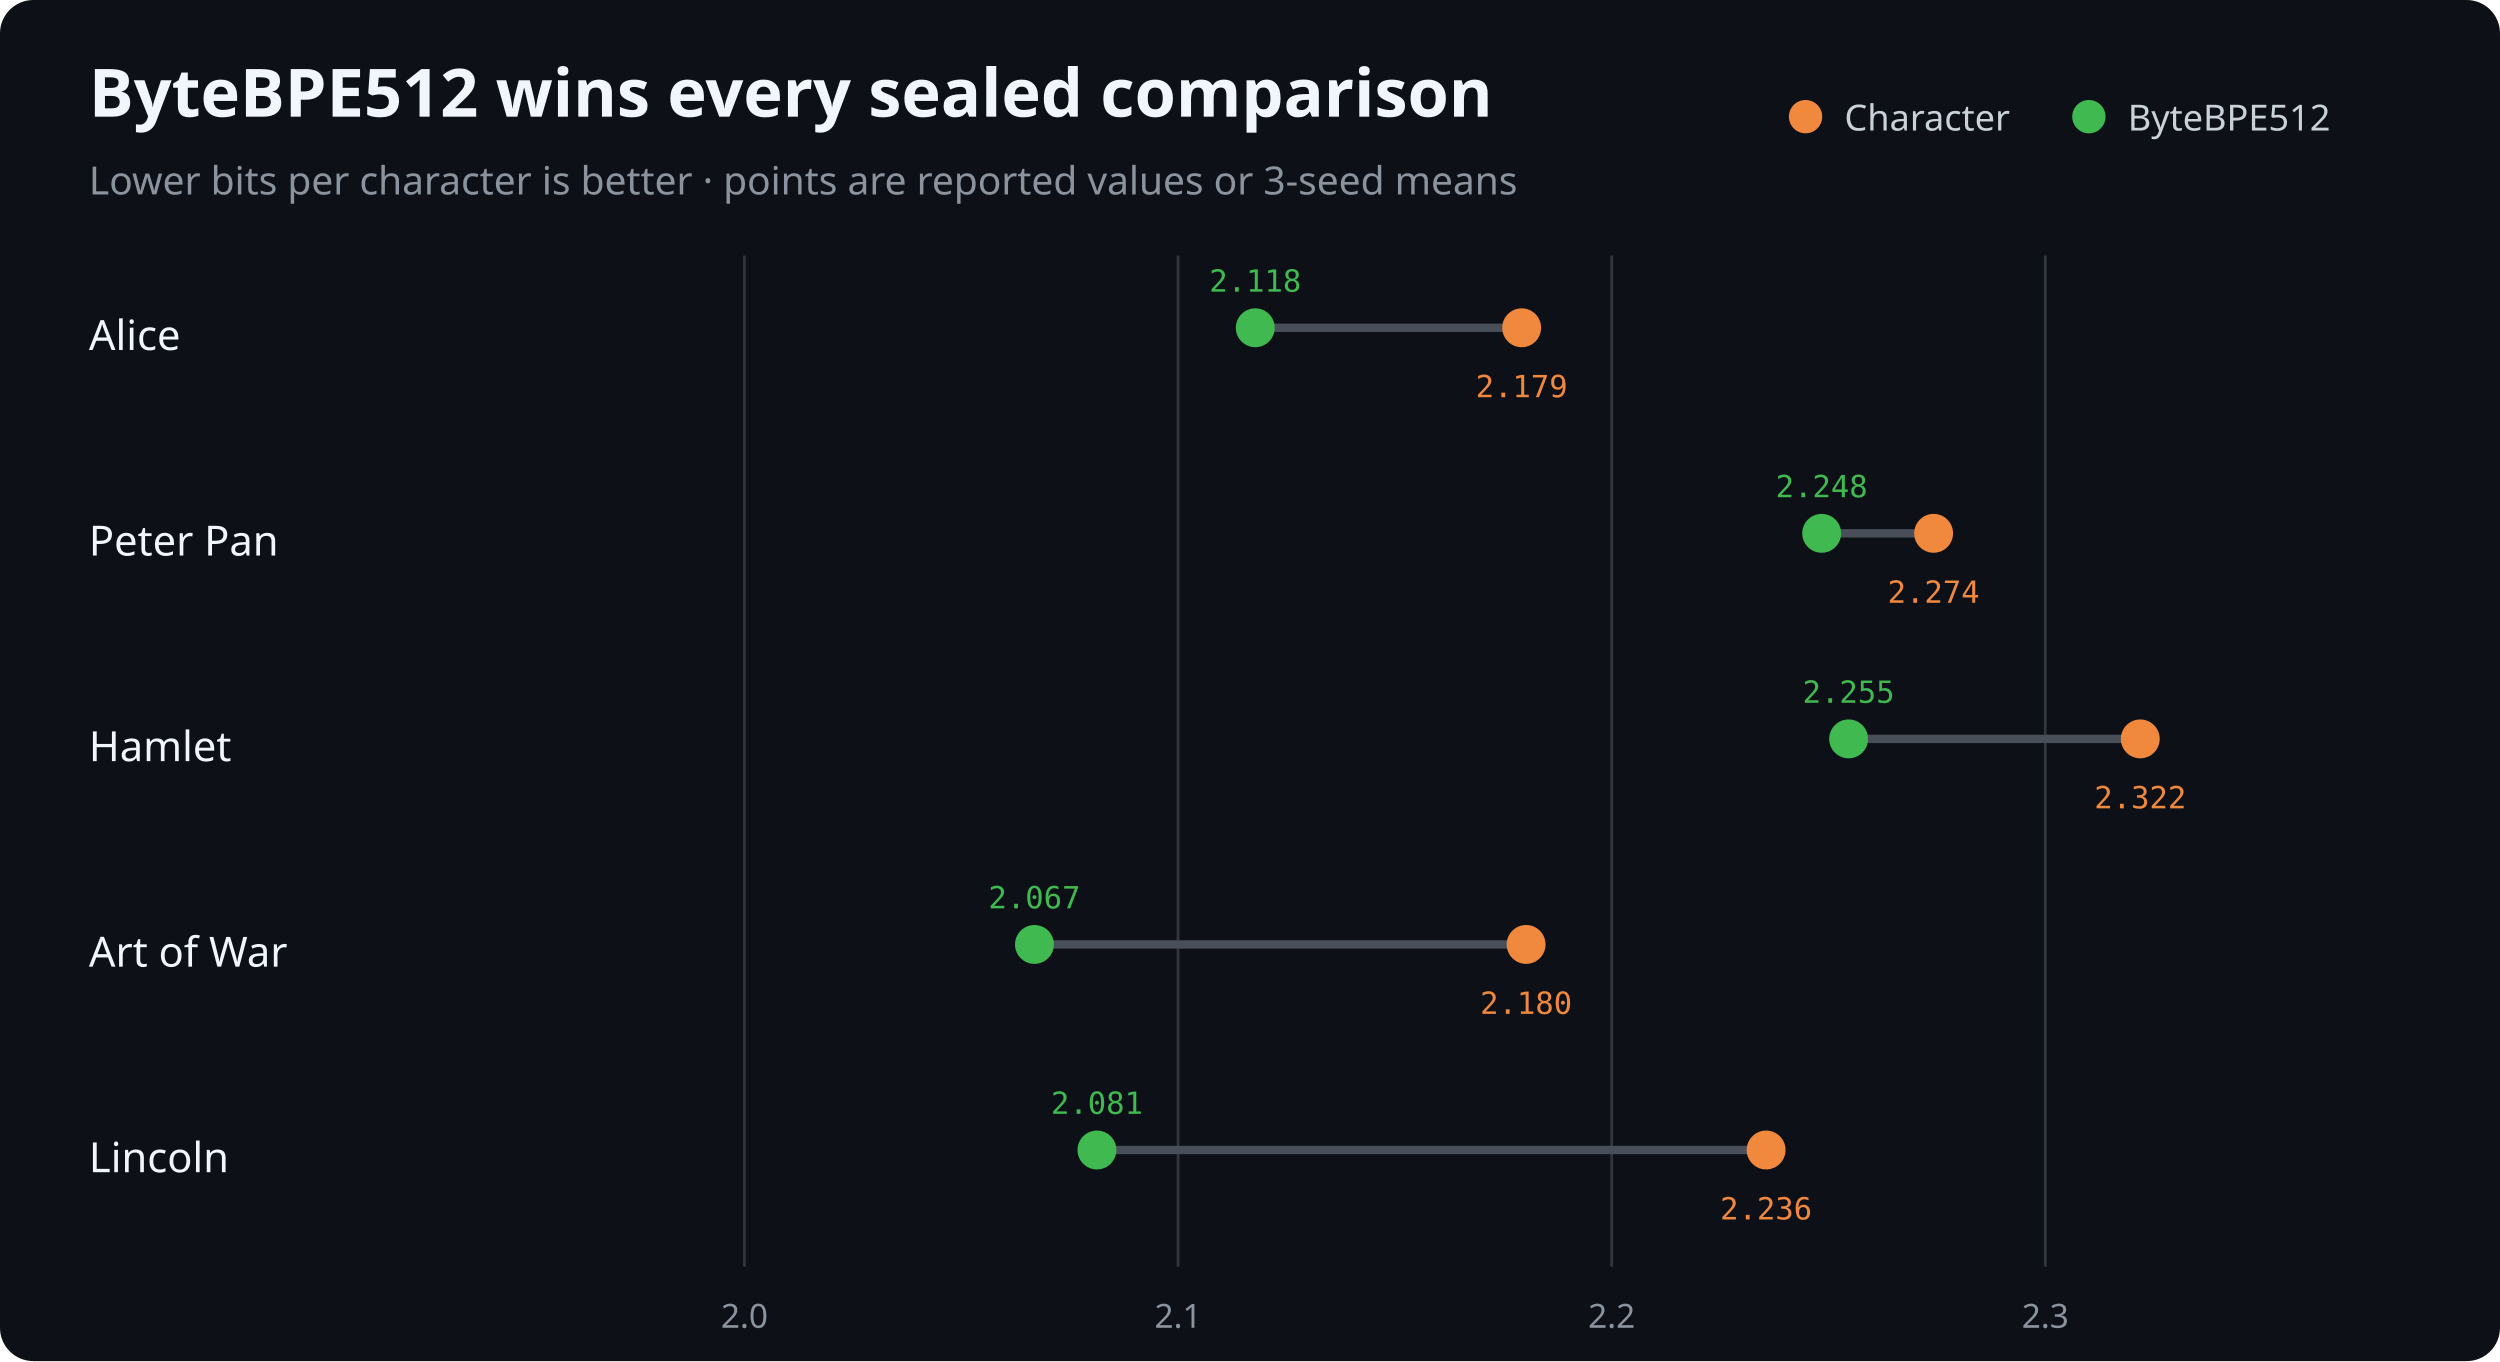
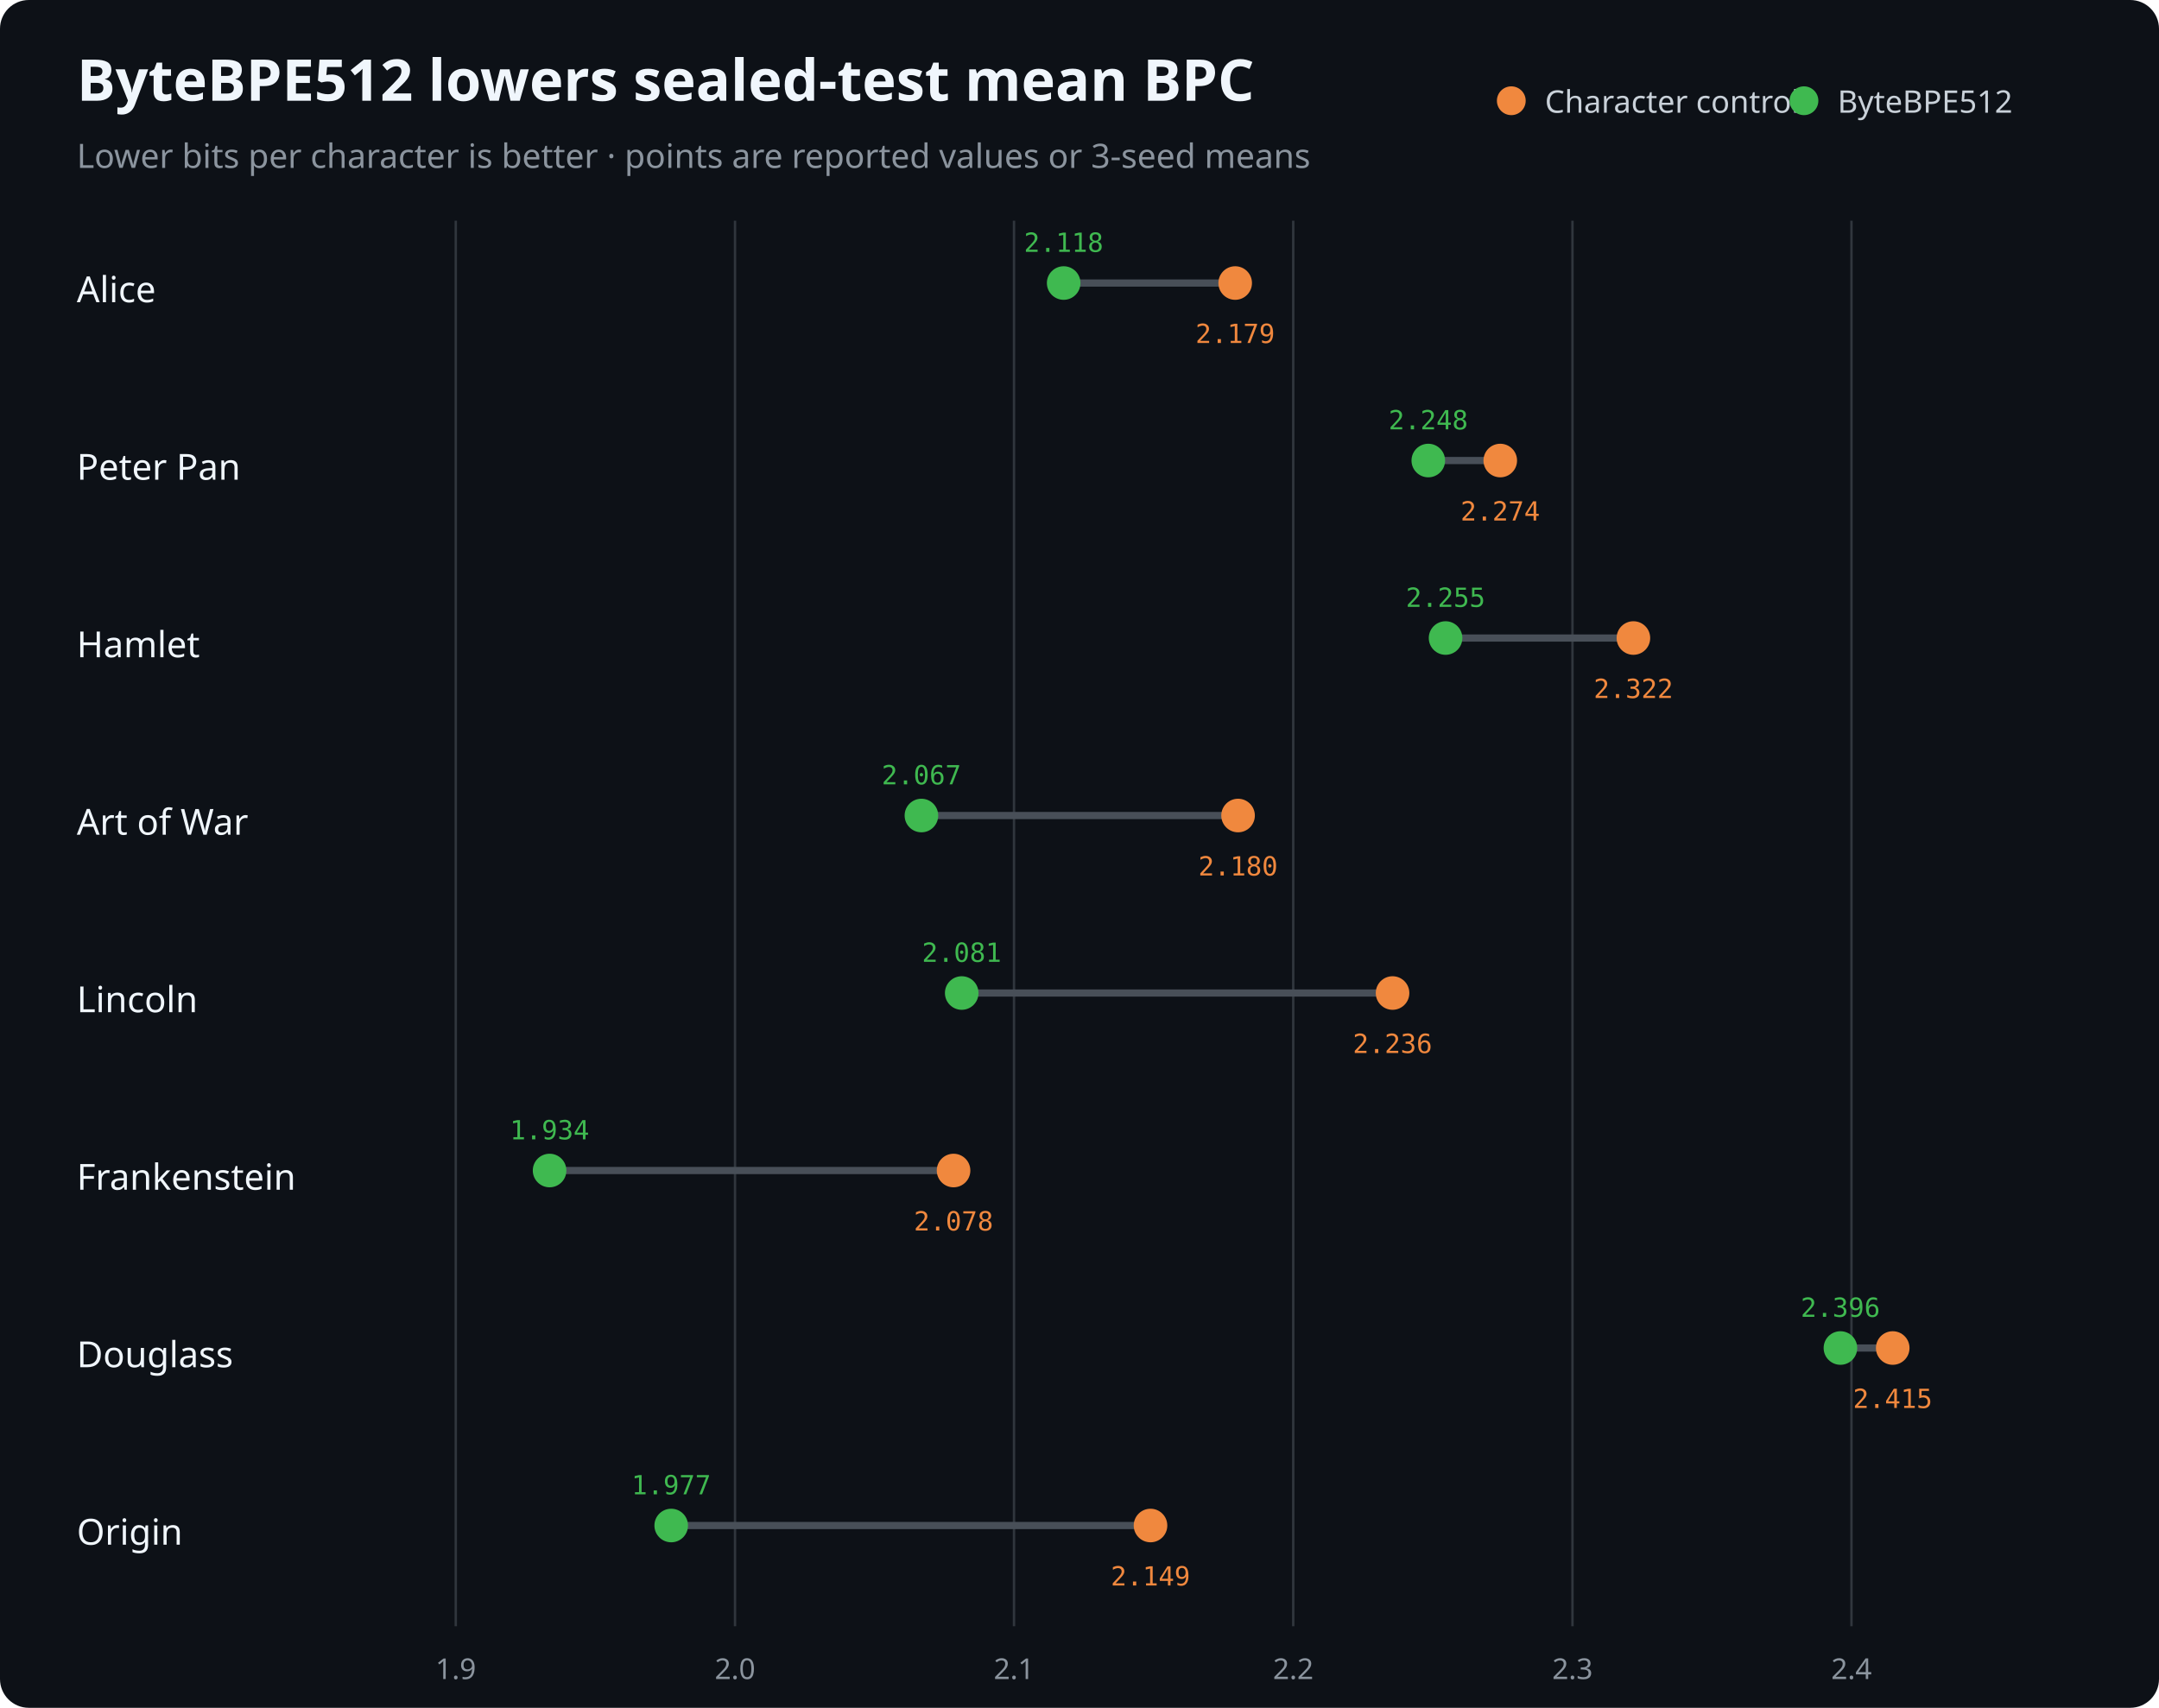
- <svg xmlns="http://www.w3.org/2000/svg" width="900" height="490" viewBox="0 0 900 490" role="img" aria-labelledby="title desc">
+ <svg xmlns="http://www.w3.org/2000/svg" width="900" height="712" viewBox="0 0 900 712" role="img" aria-labelledby="title desc">
  <rect width="100%" height="100%" fill="#0d1117" rx="12" />
-   <text x="32" y="42" fill="#f0f6fc" font-family="system-ui,sans-serif" font-size="24" font-weight="700">ByteBPE512 wins every sealed comparison</text>
+   <text x="32" y="42" fill="#f0f6fc" font-family="system-ui,sans-serif" font-size="24" font-weight="700">ByteBPE512 lowers sealed-test mean BPC</text>
  <text x="32" y="70" fill="#8b949e" font-family="system-ui,sans-serif" font-size="14">Lower bits per character is better · points are reported values or 3-seed means</text>
-   <line x1="268.0" y1="92" x2="268.0" y2="456" stroke="#30363d" />
-   <text x="268.0" y="478" fill="#8b949e" font-family="system-ui,sans-serif" font-size="12" text-anchor="middle">2.0</text>
-   <line x1="424.1" y1="92" x2="424.1" y2="456" stroke="#30363d" />
-   <text x="424.1" y="478" fill="#8b949e" font-family="system-ui,sans-serif" font-size="12" text-anchor="middle">2.1</text>
-   <line x1="580.2" y1="92" x2="580.2" y2="456" stroke="#30363d" />
-   <text x="580.2" y="478" fill="#8b949e" font-family="system-ui,sans-serif" font-size="12" text-anchor="middle">2.2</text>
-   <line x1="736.3" y1="92" x2="736.3" y2="456" stroke="#30363d" />
-   <text x="736.3" y="478" fill="#8b949e" font-family="system-ui,sans-serif" font-size="12" text-anchor="middle">2.3</text>
+   <line x1="190.0" y1="92" x2="190.0" y2="678" stroke="#30363d" />
+   <text x="190.0" y="700" fill="#8b949e" font-family="system-ui,sans-serif" font-size="12" text-anchor="middle">1.9</text>
+   <line x1="306.4" y1="92" x2="306.4" y2="678" stroke="#30363d" />
+   <text x="306.4" y="700" fill="#8b949e" font-family="system-ui,sans-serif" font-size="12" text-anchor="middle">2.0</text>
+   <line x1="422.7" y1="92" x2="422.7" y2="678" stroke="#30363d" />
+   <text x="422.7" y="700" fill="#8b949e" font-family="system-ui,sans-serif" font-size="12" text-anchor="middle">2.1</text>
+   <line x1="539.1" y1="92" x2="539.1" y2="678" stroke="#30363d" />
+   <text x="539.1" y="700" fill="#8b949e" font-family="system-ui,sans-serif" font-size="12" text-anchor="middle">2.2</text>
+   <line x1="655.5" y1="92" x2="655.5" y2="678" stroke="#30363d" />
+   <text x="655.5" y="700" fill="#8b949e" font-family="system-ui,sans-serif" font-size="12" text-anchor="middle">2.3</text>
+   <line x1="771.8" y1="92" x2="771.8" y2="678" stroke="#30363d" />
+   <text x="771.8" y="700" fill="#8b949e" font-family="system-ui,sans-serif" font-size="12" text-anchor="middle">2.4</text>
  <text x="32" y="126" fill="#f0f6fc" font-family="system-ui,sans-serif" font-size="15">Alice</text>
-   <line x1="451.9" y1="118" x2="547.8" y2="118" stroke="#484f58" stroke-width="3" />
-   <circle cx="547.8" cy="118" r="7" fill="#f0883e" />
-   <circle cx="451.9" cy="118" r="7" fill="#3fb950" />
-   <text x="547.8" y="143" fill="#f0883e" font-family="ui-monospace,monospace" font-size="11" text-anchor="middle">2.179</text>
-   <text x="451.9" y="105" fill="#3fb950" font-family="ui-monospace,monospace" font-size="11" text-anchor="middle">2.118</text>
+   <line x1="443.4" y1="118" x2="514.9" y2="118" stroke="#484f58" stroke-width="3" />
+   <circle cx="514.9" cy="118" r="7" fill="#f0883e" />
+   <circle cx="443.4" cy="118" r="7" fill="#3fb950" />
+   <text x="514.9" y="143" fill="#f0883e" font-family="ui-monospace,monospace" font-size="11" text-anchor="middle">2.179</text>
+   <text x="443.4" y="105" fill="#3fb950" font-family="ui-monospace,monospace" font-size="11" text-anchor="middle">2.118</text>
  <text x="32" y="200" fill="#f0f6fc" font-family="system-ui,sans-serif" font-size="15">Peter Pan</text>
-   <line x1="655.8" y1="192" x2="696.1" y2="192" stroke="#484f58" stroke-width="3" />
-   <circle cx="696.1" cy="192" r="7" fill="#f0883e" />
-   <circle cx="655.8" cy="192" r="7" fill="#3fb950" />
-   <text x="696.1" y="217" fill="#f0883e" font-family="ui-monospace,monospace" font-size="11" text-anchor="middle">2.274</text>
-   <text x="655.8" y="179" fill="#3fb950" font-family="ui-monospace,monospace" font-size="11" text-anchor="middle">2.248</text>
+   <line x1="595.4" y1="192" x2="625.4" y2="192" stroke="#484f58" stroke-width="3" />
+   <circle cx="625.4" cy="192" r="7" fill="#f0883e" />
+   <circle cx="595.4" cy="192" r="7" fill="#3fb950" />
+   <text x="625.4" y="217" fill="#f0883e" font-family="ui-monospace,monospace" font-size="11" text-anchor="middle">2.274</text>
+   <text x="595.4" y="179" fill="#3fb950" font-family="ui-monospace,monospace" font-size="11" text-anchor="middle">2.248</text>
  <text x="32" y="274" fill="#f0f6fc" font-family="system-ui,sans-serif" font-size="15">Hamlet</text>
-   <line x1="665.5" y1="266" x2="770.5" y2="266" stroke="#484f58" stroke-width="3" />
-   <circle cx="770.5" cy="266" r="7" fill="#f0883e" />
-   <circle cx="665.5" cy="266" r="7" fill="#3fb950" />
-   <text x="770.5" y="291" fill="#f0883e" font-family="ui-monospace,monospace" font-size="11" text-anchor="middle">2.322</text>
-   <text x="665.5" y="253" fill="#3fb950" font-family="ui-monospace,monospace" font-size="11" text-anchor="middle">2.255</text>
+   <line x1="602.6" y1="266" x2="680.9" y2="266" stroke="#484f58" stroke-width="3" />
+   <circle cx="680.9" cy="266" r="7" fill="#f0883e" />
+   <circle cx="602.6" cy="266" r="7" fill="#3fb950" />
+   <text x="680.9" y="291" fill="#f0883e" font-family="ui-monospace,monospace" font-size="11" text-anchor="middle">2.322</text>
+   <text x="602.6" y="253" fill="#3fb950" font-family="ui-monospace,monospace" font-size="11" text-anchor="middle">2.255</text>
  <text x="32" y="348" fill="#f0f6fc" font-family="system-ui,sans-serif" font-size="15">Art of War</text>
-   <line x1="372.4" y1="340" x2="549.4" y2="340" stroke="#484f58" stroke-width="3" />
-   <circle cx="549.4" cy="340" r="7" fill="#f0883e" />
-   <circle cx="372.4" cy="340" r="7" fill="#3fb950" />
-   <text x="549.4" y="365" fill="#f0883e" font-family="ui-monospace,monospace" font-size="11" text-anchor="middle">2.180</text>
-   <text x="372.4" y="327" fill="#3fb950" font-family="ui-monospace,monospace" font-size="11" text-anchor="middle">2.067</text>
+   <line x1="384.1" y1="340" x2="516.1" y2="340" stroke="#484f58" stroke-width="3" />
+   <circle cx="516.1" cy="340" r="7" fill="#f0883e" />
+   <circle cx="384.1" cy="340" r="7" fill="#3fb950" />
+   <text x="516.1" y="365" fill="#f0883e" font-family="ui-monospace,monospace" font-size="11" text-anchor="middle">2.180</text>
+   <text x="384.1" y="327" fill="#3fb950" font-family="ui-monospace,monospace" font-size="11" text-anchor="middle">2.067</text>
  <text x="32" y="422" fill="#f0f6fc" font-family="system-ui,sans-serif" font-size="15">Lincoln</text>
-   <line x1="394.9" y1="414" x2="635.8" y2="414" stroke="#484f58" stroke-width="3" />
-   <circle cx="635.8" cy="414" r="7" fill="#f0883e" />
-   <circle cx="394.9" cy="414" r="7" fill="#3fb950" />
-   <text x="635.8" y="439" fill="#f0883e" font-family="ui-monospace,monospace" font-size="11" text-anchor="middle">2.236</text>
-   <text x="394.9" y="401" fill="#3fb950" font-family="ui-monospace,monospace" font-size="11" text-anchor="middle">2.081</text>
-   <circle cx="650" cy="42" r="6" fill="#f0883e" />
-   <text x="664" y="47" fill="#c9d1d9" font-family="system-ui,sans-serif" font-size="13">Character</text>
+   <line x1="400.9" y1="414" x2="580.5" y2="414" stroke="#484f58" stroke-width="3" />
+   <circle cx="580.5" cy="414" r="7" fill="#f0883e" />
+   <circle cx="400.9" cy="414" r="7" fill="#3fb950" />
+   <text x="580.5" y="439" fill="#f0883e" font-family="ui-monospace,monospace" font-size="11" text-anchor="middle">2.236</text>
+   <text x="400.9" y="401" fill="#3fb950" font-family="ui-monospace,monospace" font-size="11" text-anchor="middle">2.081</text>
+   <text x="32" y="496" fill="#f0f6fc" font-family="system-ui,sans-serif" font-size="15">Frankenstein</text>
+   <line x1="229.1" y1="488" x2="397.5" y2="488" stroke="#484f58" stroke-width="3" />
+   <circle cx="397.5" cy="488" r="7" fill="#f0883e" />
+   <circle cx="229.1" cy="488" r="7" fill="#3fb950" />
+   <text x="397.5" y="513" fill="#f0883e" font-family="ui-monospace,monospace" font-size="11" text-anchor="middle">2.078</text>
+   <text x="229.1" y="475" fill="#3fb950" font-family="ui-monospace,monospace" font-size="11" text-anchor="middle">1.934</text>
+   <text x="32" y="570" fill="#f0f6fc" font-family="system-ui,sans-serif" font-size="15">Douglass</text>
+   <line x1="767.2" y1="562" x2="789.0" y2="562" stroke="#484f58" stroke-width="3" />
+   <circle cx="789.0" cy="562" r="7" fill="#f0883e" />
+   <circle cx="767.2" cy="562" r="7" fill="#3fb950" />
+   <text x="789.0" y="587" fill="#f0883e" font-family="ui-monospace,monospace" font-size="11" text-anchor="middle">2.415</text>
+   <text x="767.2" y="549" fill="#3fb950" font-family="ui-monospace,monospace" font-size="11" text-anchor="middle">2.396</text>
+   <text x="32" y="644" fill="#f0f6fc" font-family="system-ui,sans-serif" font-size="15">Origin</text>
+   <line x1="279.8" y1="636" x2="479.6" y2="636" stroke="#484f58" stroke-width="3" />
+   <circle cx="479.6" cy="636" r="7" fill="#f0883e" />
+   <circle cx="279.8" cy="636" r="7" fill="#3fb950" />
+   <text x="479.6" y="661" fill="#f0883e" font-family="ui-monospace,monospace" font-size="11" text-anchor="middle">2.149</text>
+   <text x="279.8" y="623" fill="#3fb950" font-family="ui-monospace,monospace" font-size="11" text-anchor="middle">1.977</text>
+   <circle cx="630" cy="42" r="6" fill="#f0883e" />
+   <text x="644" y="47" fill="#c9d1d9" font-family="system-ui,sans-serif" font-size="13">Character control</text>
  <circle cx="752" cy="42" r="6" fill="#3fb950" />
  <text x="766" y="47" fill="#c9d1d9" font-family="system-ui,sans-serif" font-size="13">ByteBPE512</text>
</svg>
